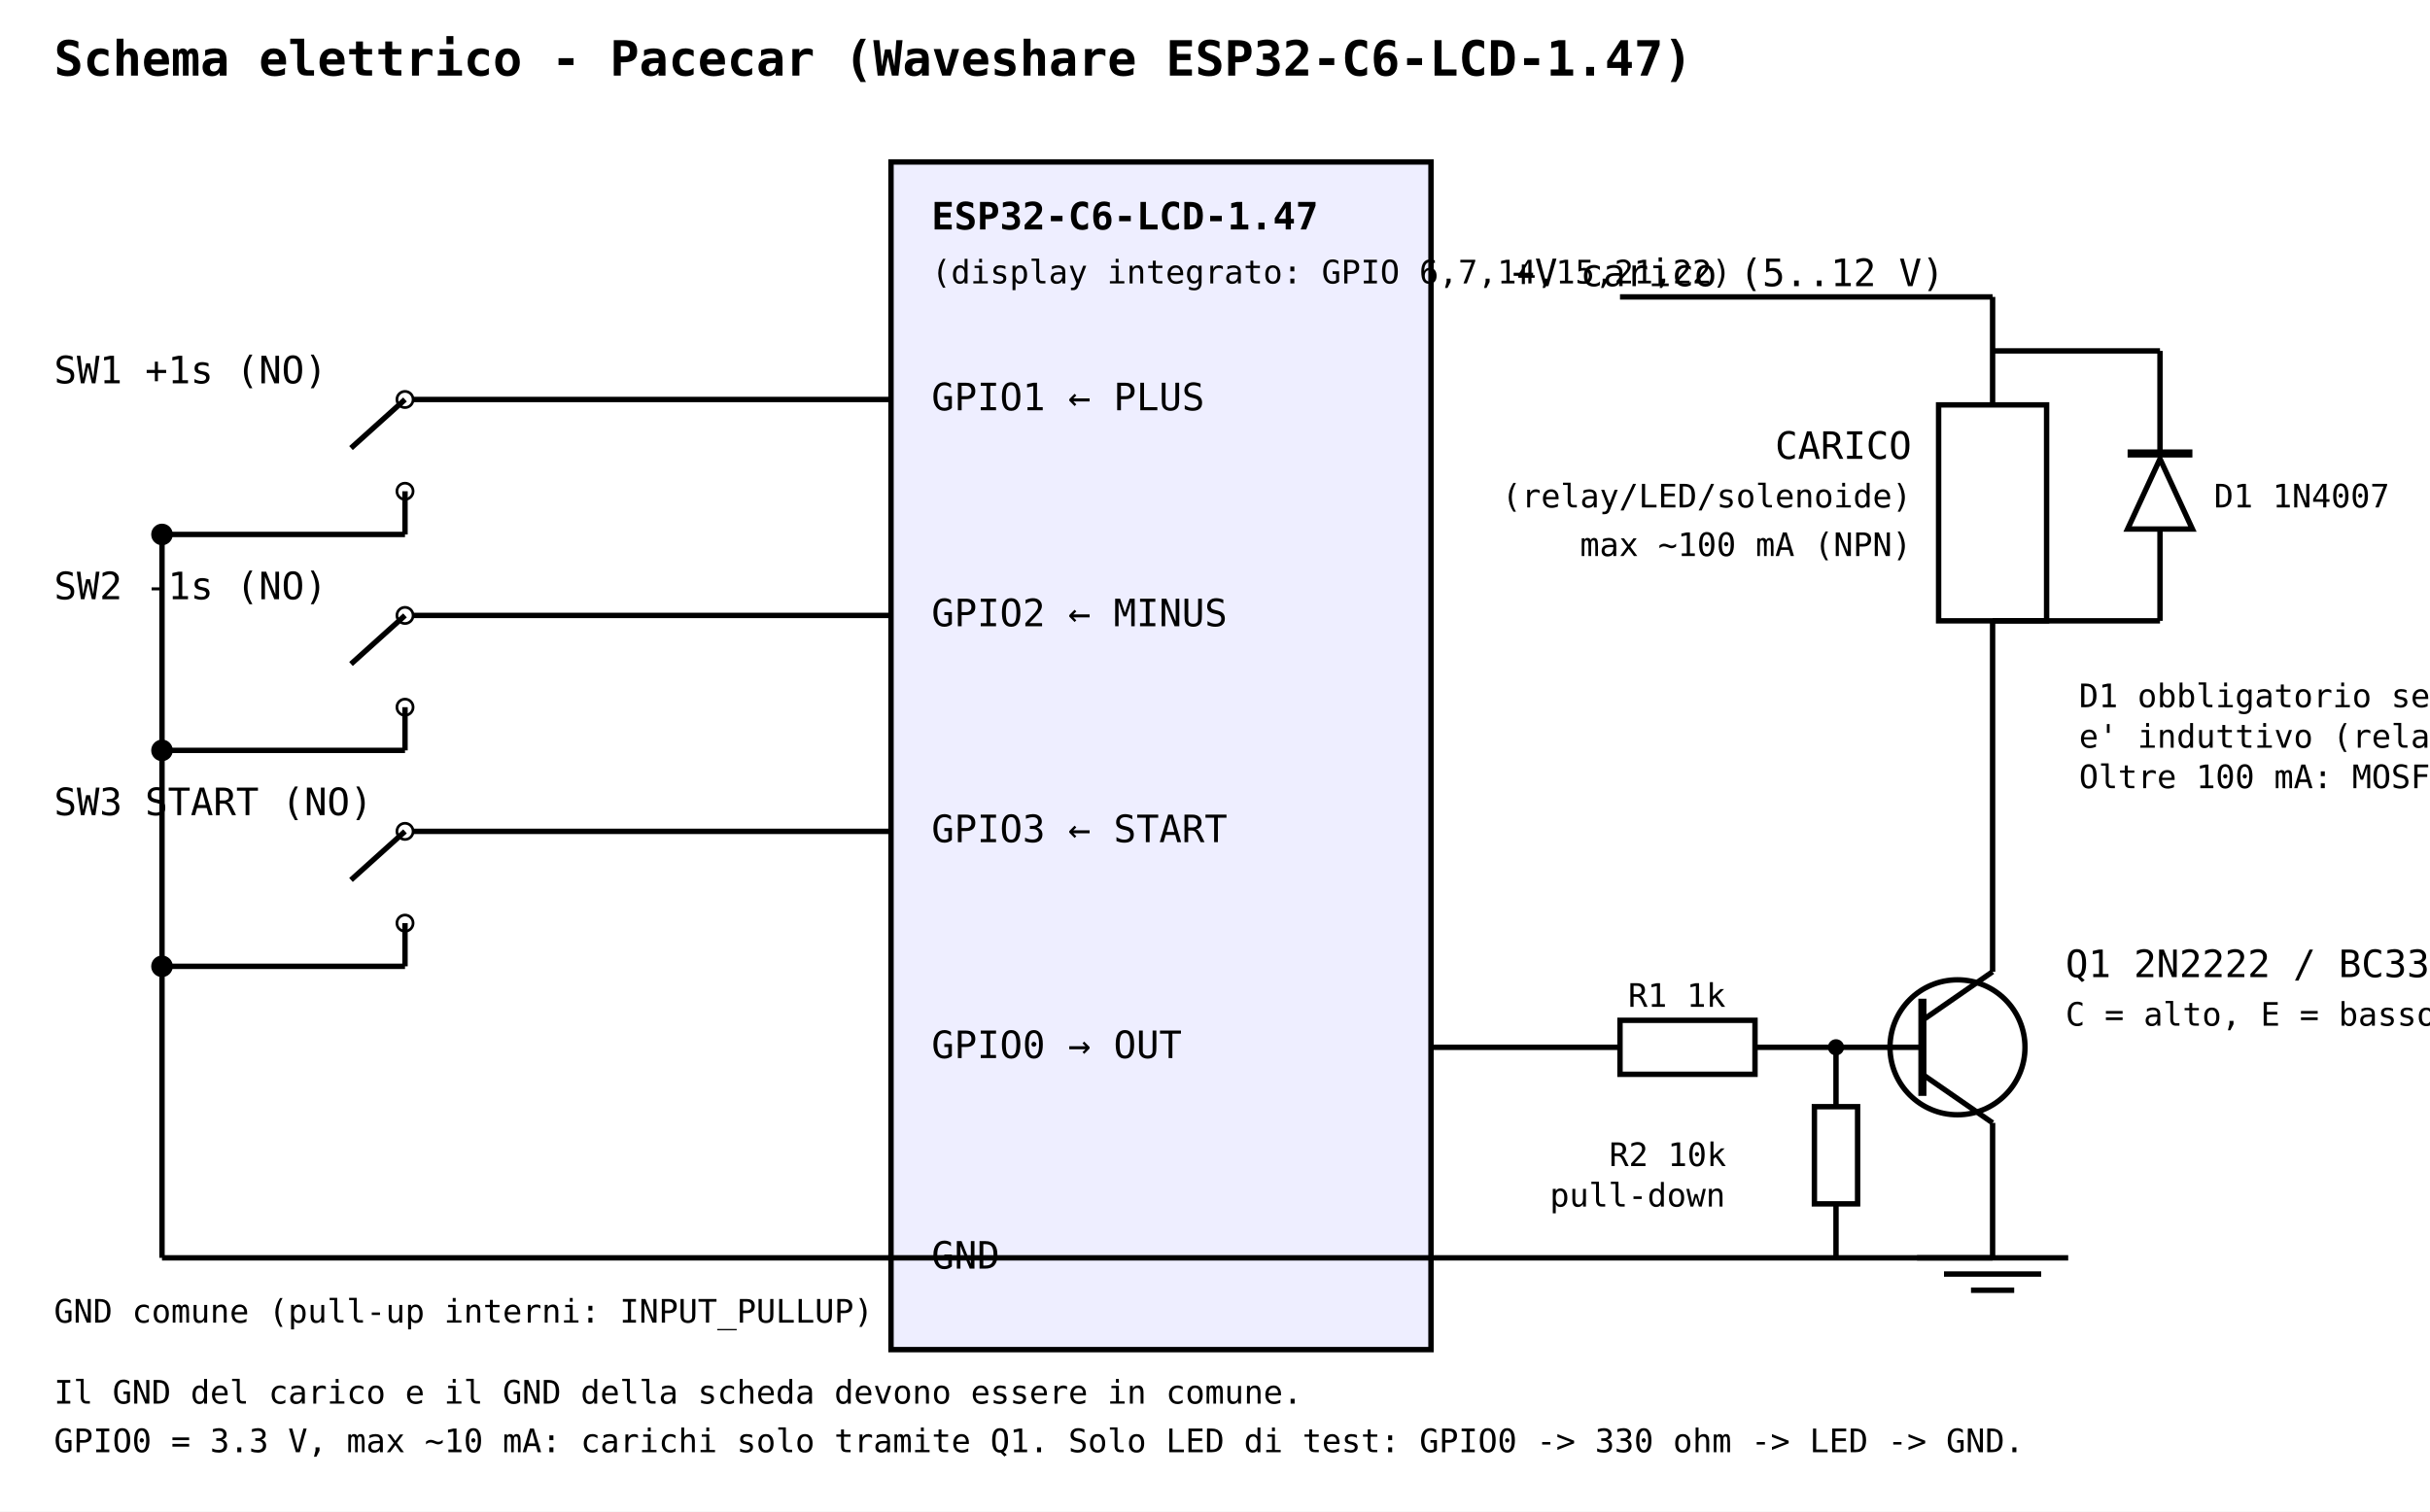
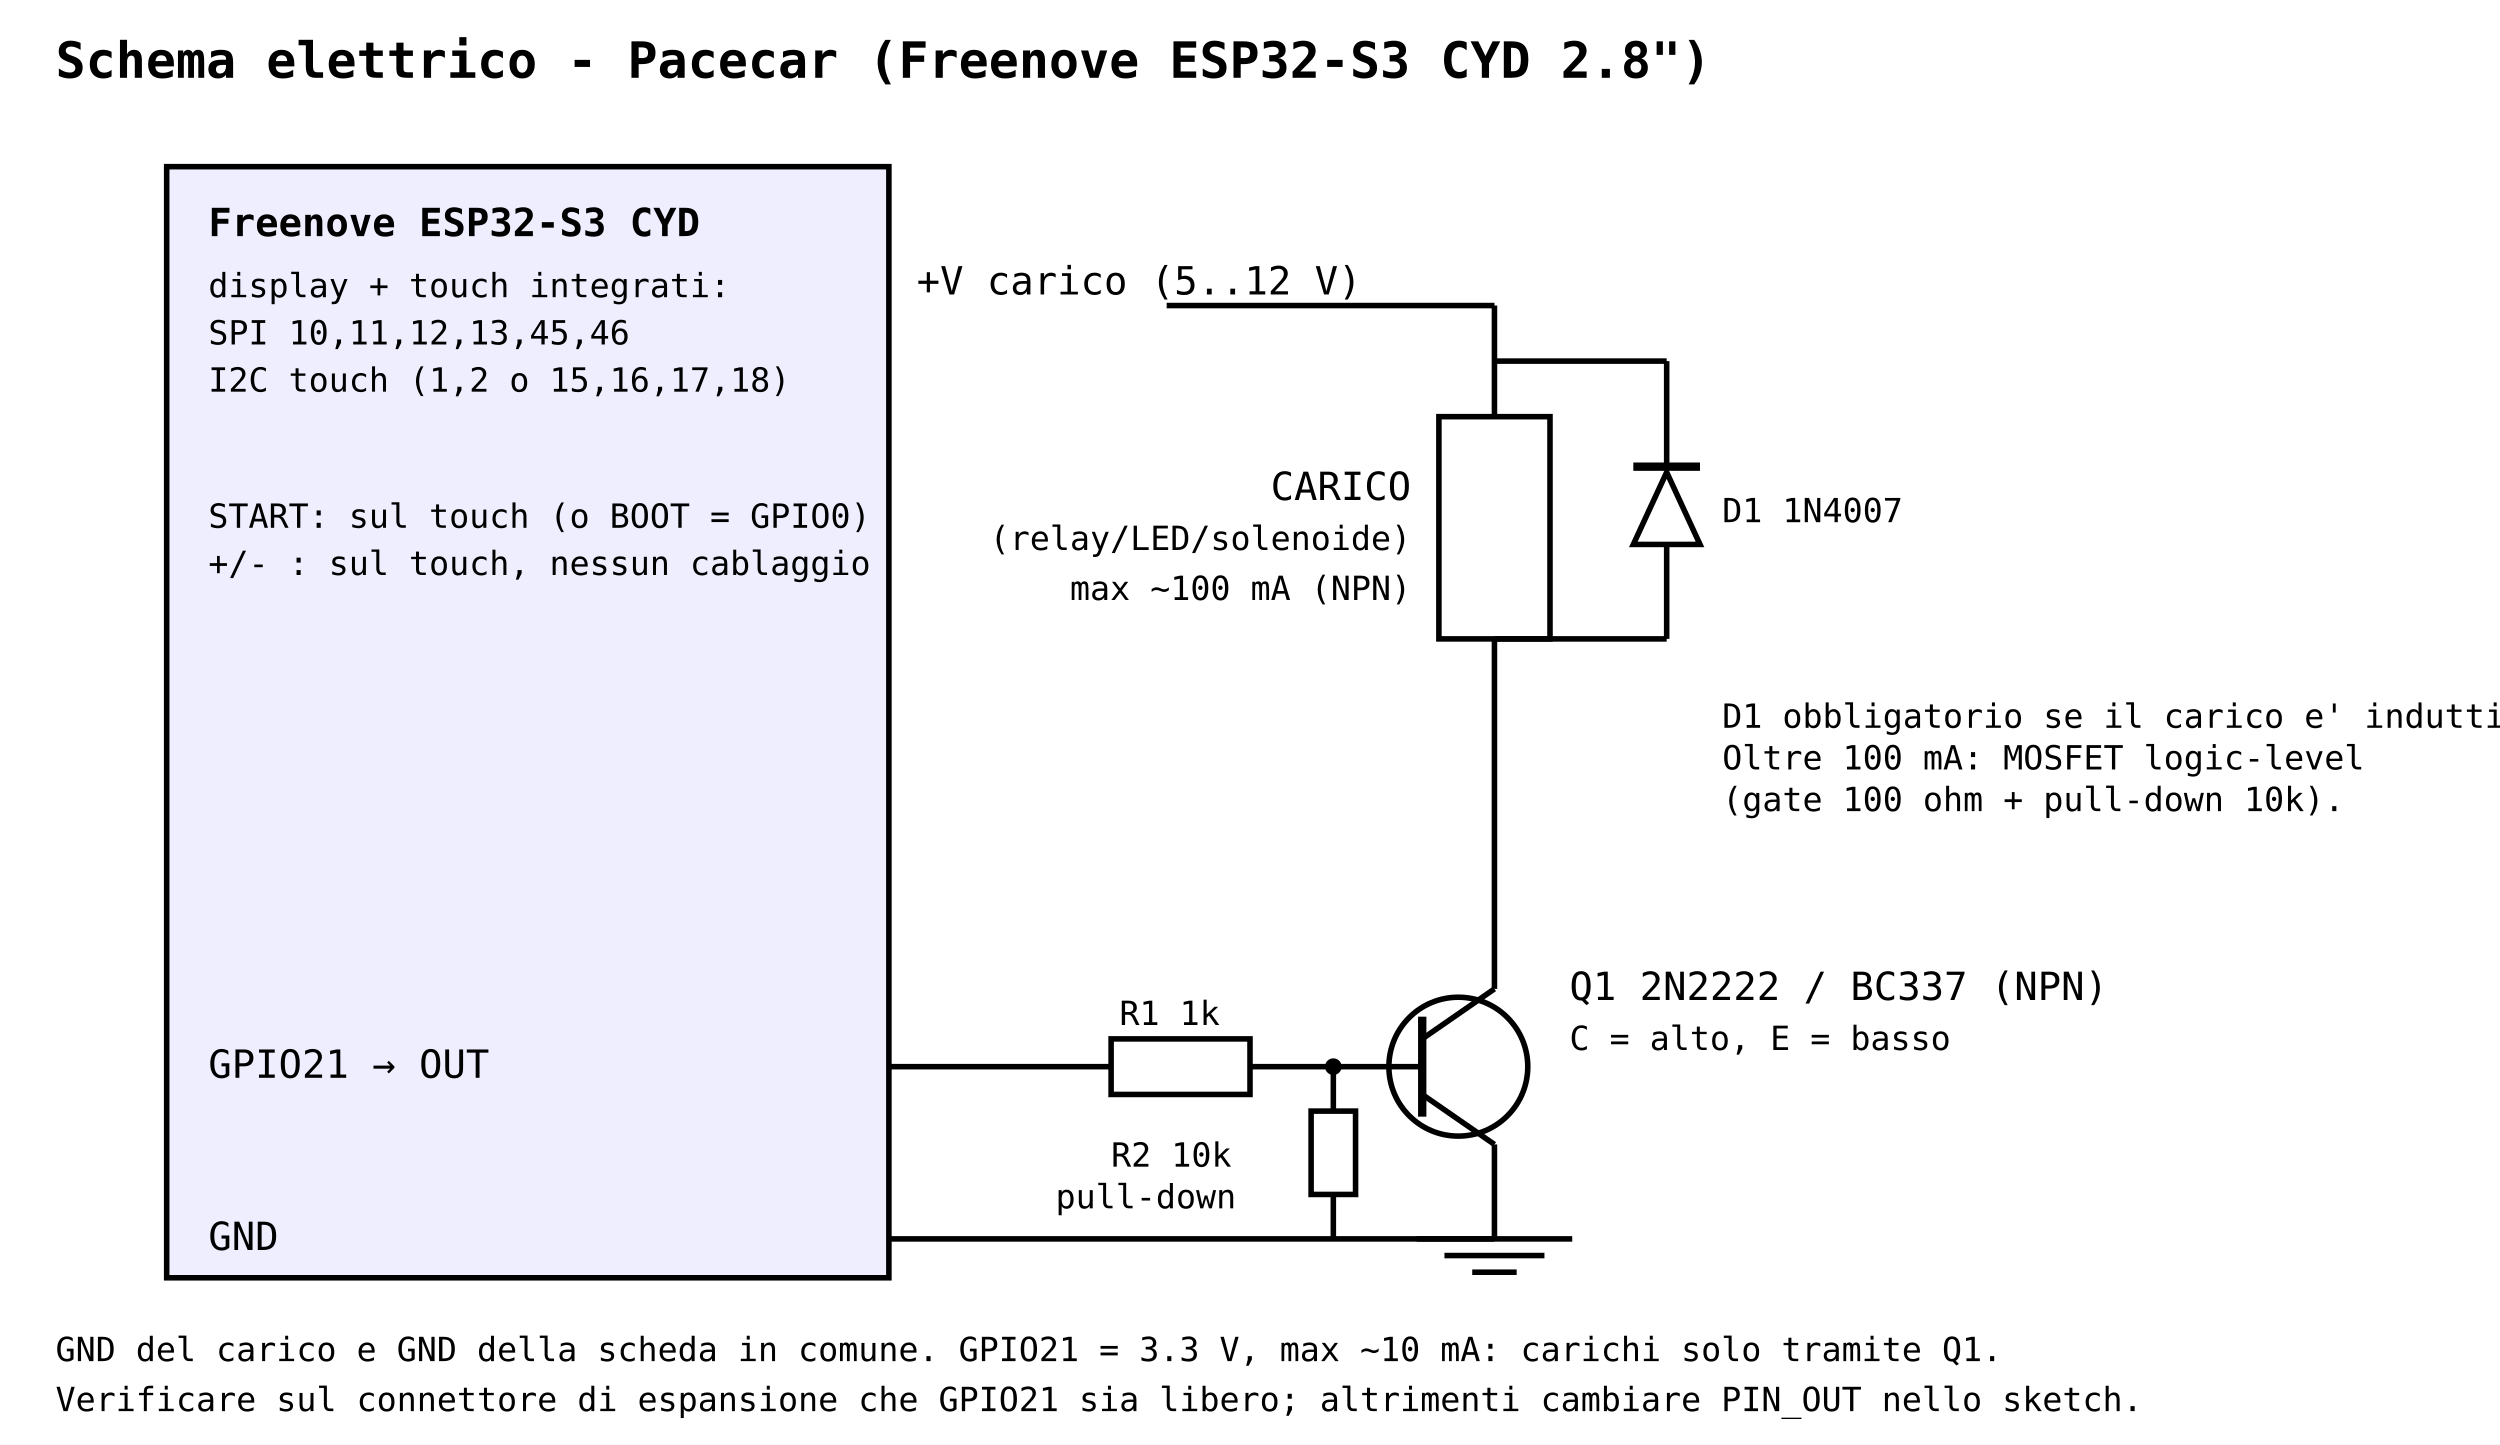
- <svg xmlns="http://www.w3.org/2000/svg" viewBox="0 0 900 560" font-family="monospace" font-size="14">
-   <rect width="900" height="560" fill="#fff" />
-   <text x="20" y="28" font-size="18" font-weight="bold">Schema elettrico - Pacecar (Waveshare ESP32-C6-LCD-1.47)</text>
-   <rect x="330" y="60" width="200" height="440" fill="#eef" stroke="#000" stroke-width="2" />
-   <text x="345" y="85" font-weight="bold">ESP32-C6-LCD-1.47</text>
-   <text x="345" y="105" font-size="12">(display integrato: GPIO 6,7,14,15,21,22)</text>
-   <text x="345" y="152">GPIO1 ← PLUS</text>
-   <text x="345" y="232">GPIO2 ← MINUS</text>
-   <text x="345" y="312">GPIO3 ← START</text>
-   <text x="345" y="392">GPIO0 → OUT</text>
-   <text x="345" y="470">GND</text>
-   <line x1="330" y1="148" x2="150" y2="148" stroke="#000" stroke-width="2" />
-   <circle cx="150" cy="148" r="3" fill="#fff" stroke="#000" />
-   <line x1="150" y1="148" x2="130" y2="166" stroke="#000" stroke-width="2" />
-   <circle cx="150" cy="182" r="3" fill="#fff" stroke="#000" />
-   <line x1="150" y1="182" x2="150" y2="198" stroke="#000" stroke-width="2" />
-   <line x1="150" y1="198" x2="60" y2="198" stroke="#000" stroke-width="2" />
-   <circle cx="60" cy="198" r="4" />
-   <text x="20" y="142">SW1 +1s (NO)</text>
-   <line x1="330" y1="228" x2="150" y2="228" stroke="#000" stroke-width="2" />
-   <circle cx="150" cy="228" r="3" fill="#fff" stroke="#000" />
-   <line x1="150" y1="228" x2="130" y2="246" stroke="#000" stroke-width="2" />
-   <circle cx="150" cy="262" r="3" fill="#fff" stroke="#000" />
-   <line x1="150" y1="262" x2="150" y2="278" stroke="#000" stroke-width="2" />
-   <line x1="150" y1="278" x2="60" y2="278" stroke="#000" stroke-width="2" />
-   <circle cx="60" cy="278" r="4" />
-   <text x="20" y="222">SW2 -1s (NO)</text>
-   <line x1="330" y1="308" x2="150" y2="308" stroke="#000" stroke-width="2" />
-   <circle cx="150" cy="308" r="3" fill="#fff" stroke="#000" />
-   <line x1="150" y1="308" x2="130" y2="326" stroke="#000" stroke-width="2" />
-   <circle cx="150" cy="342" r="3" fill="#fff" stroke="#000" />
-   <line x1="150" y1="342" x2="150" y2="358" stroke="#000" stroke-width="2" />
-   <line x1="150" y1="358" x2="60" y2="358" stroke="#000" stroke-width="2" />
-   <circle cx="60" cy="358" r="4" />
-   <text x="20" y="302">SW3 START (NO)</text>
-   <line x1="60" y1="198" x2="60" y2="278" stroke="#000" stroke-width="2" />
-   <line x1="60" y1="278" x2="60" y2="358" stroke="#000" stroke-width="2" />
-   <line x1="60" y1="358" x2="60" y2="466" stroke="#000" stroke-width="2" />
-   <line x1="60" y1="466" x2="330" y2="466" stroke="#000" stroke-width="2" />
-   <line x1="60" y1="198" x2="60" y2="198" stroke="#000" />
-   <text x="20" y="490" font-size="12">GND comune (pull-up interni: INPUT_PULLUP)</text>
-   <line x1="530" y1="388" x2="600" y2="388" stroke="#000" stroke-width="2" />
-   <rect x="600" y="378" width="50" height="20" fill="#fff" stroke="#000" stroke-width="2" />
-   <text x="603" y="373" font-size="12">R1 1k</text>
-   <line x1="650" y1="388" x2="700" y2="388" stroke="#000" stroke-width="2" />
-   <circle cx="725" cy="388" r="25" fill="#fff" stroke="#000" stroke-width="2" />
-   <line x1="712" y1="370" x2="712" y2="406" stroke="#000" stroke-width="3" />
-   <line x1="700" y1="388" x2="712" y2="388" stroke="#000" stroke-width="2" />
-   <line x1="712" y1="378" x2="738" y2="360" stroke="#000" stroke-width="2" />
-   <line x1="738" y1="360" x2="738" y2="230" stroke="#000" stroke-width="2" />
-   <line x1="712" y1="398" x2="738" y2="416" stroke="#000" stroke-width="2" />
-   <line x1="738" y1="416" x2="738" y2="466" stroke="#000" stroke-width="2" />
-   <line x1="330" y1="466" x2="738" y2="466" stroke="#000" stroke-width="2" />
-   <line x1="710" y1="466" x2="766" y2="466" stroke="#000" stroke-width="2" />
-   <line x1="720" y1="472" x2="756" y2="472" stroke="#000" stroke-width="2" />
-   <line x1="730" y1="478" x2="746" y2="478" stroke="#000" stroke-width="2" />
-   <text x="765" y="362">Q1 2N2222 / BC337 (NPN)</text>
-   <text x="765" y="380" font-size="12">C = alto, E = basso</text>
-   <rect x="718" y="150" width="40" height="80" fill="#fff" stroke="#000" stroke-width="2" />
-   <text x="708" y="170" text-anchor="end">CARICO</text>
-   <text x="708" y="188" font-size="12" text-anchor="end">(relay/LED/solenoide)</text>
-   <text x="708" y="206" font-size="12" text-anchor="end">max ~100 mA (NPN)</text>
-   <line x1="738" y1="150" x2="738" y2="110" stroke="#000" stroke-width="2" />
-   <line x1="738" y1="110" x2="600" y2="110" stroke="#000" stroke-width="2" />
-   <text x="560" y="106">+V carico (5..12 V)</text>
-   <text x="770" y="262" font-size="12">D1 obbligatorio se il carico</text>
-   <text x="770" y="277" font-size="12">e' induttivo (relay, solenoide)</text>
-   <text x="770" y="292" font-size="12">Oltre 100 mA: MOSFET logic-level</text>
-   <text x="20" y="520" font-size="12">Il GND del carico e il GND della scheda devono essere in comune.</text>
-   <text x="20" y="538" font-size="12">GPIO0 = 3.3 V, max ~10 mA: carichi solo tramite Q1. Solo LED di test: GPIO0 -&gt; 330 ohm -&gt; LED -&gt; GND.</text>
-   <line x1="738" y1="130" x2="800" y2="130" stroke="#000" stroke-width="2" />
-   <line x1="800" y1="130" x2="800" y2="168" stroke="#000" stroke-width="2" />
-   <line x1="788" y1="168" x2="812" y2="168" stroke="#000" stroke-width="3" />
-   <polygon points="788,196 812,196 800,170" fill="#fff" stroke="#000" stroke-width="2" />
-   <line x1="800" y1="196" x2="800" y2="230" stroke="#000" stroke-width="2" />
-   <line x1="800" y1="230" x2="738" y2="230" stroke="#000" stroke-width="2" />
-   <text x="820" y="188" font-size="12">D1 1N4007</text>
-   <line x1="680" y1="388" x2="680" y2="410" stroke="#000" stroke-width="2" />
-   <circle cx="680" cy="388" r="3" />
-   <rect x="672" y="410" width="16" height="36" fill="#fff" stroke="#000" stroke-width="2" />
-   <line x1="680" y1="446" x2="680" y2="466" stroke="#000" stroke-width="2" />
-   <text x="596" y="432" font-size="12">R2 10k</text>
-   <text x="574" y="447" font-size="12">pull-down</text>
+ <svg xmlns="http://www.w3.org/2000/svg" viewBox="0 0 900 520" font-family="monospace" font-size="14">
+   <rect width="900" height="520" fill="#fff" />
+   <text x="20" y="28" font-size="18" font-weight="bold">Schema elettrico - Pacecar (Freenove ESP32-S3 CYD 2.8")</text>
+   <rect x="60" y="60" width="260" height="400" fill="#eef" stroke="#000" stroke-width="2" />
+   <text x="75" y="85" font-weight="bold">Freenove ESP32-S3 CYD</text>
+   <text x="75" y="107" font-size="12">display + touch integrati:</text>
+   <text x="75" y="124" font-size="12">SPI 10,11,12,13,45,46</text>
+   <text x="75" y="141" font-size="12">I2C touch (1,2 o 15,16,17,18)</text>
+   <text x="75" y="190" font-size="12">START: sul touch (o BOOT = GPIO0)</text>
+   <text x="75" y="207" font-size="12">+/- : sul touch, nessun cablaggio</text>
+   <text x="75" y="388">GPIO21 → OUT</text>
+   <text x="75" y="450">GND</text>
+   <line x1="320" y1="384" x2="400" y2="384" stroke="#000" stroke-width="2" />
+   <rect x="400" y="374" width="50" height="20" fill="#fff" stroke="#000" stroke-width="2" />
+   <text x="403" y="369" font-size="12">R1 1k</text>
+   <line x1="450" y1="384" x2="500" y2="384" stroke="#000" stroke-width="2" />
+   <circle cx="525" cy="384" r="25" fill="#fff" stroke="#000" stroke-width="2" />
+   <line x1="512" y1="366" x2="512" y2="402" stroke="#000" stroke-width="3" />
+   <line x1="500" y1="384" x2="512" y2="384" stroke="#000" stroke-width="2" />
+   <line x1="512" y1="374" x2="538" y2="356" stroke="#000" stroke-width="2" />
+   <line x1="538" y1="356" x2="538" y2="230" stroke="#000" stroke-width="2" />
+   <line x1="512" y1="394" x2="538" y2="412" stroke="#000" stroke-width="2" />
+   <line x1="538" y1="412" x2="538" y2="446" stroke="#000" stroke-width="2" />
+   <line x1="320" y1="446" x2="538" y2="446" stroke="#000" stroke-width="2" />
+   <line x1="510" y1="446" x2="566" y2="446" stroke="#000" stroke-width="2" />
+   <line x1="520" y1="452" x2="556" y2="452" stroke="#000" stroke-width="2" />
+   <line x1="530" y1="458" x2="546" y2="458" stroke="#000" stroke-width="2" />
+   <text x="565" y="360">Q1 2N2222 / BC337 (NPN)</text>
+   <text x="565" y="378" font-size="12">C = alto, E = basso</text>
+   <line x1="480" y1="384" x2="480" y2="400" stroke="#000" stroke-width="2" />
+   <circle cx="480" cy="384" r="3" />
+   <rect x="472" y="400" width="16" height="30" fill="#fff" stroke="#000" stroke-width="2" />
+   <line x1="480" y1="430" x2="480" y2="446" stroke="#000" stroke-width="2" />
+   <text x="400" y="420" font-size="12">R2 10k</text>
+   <text x="380" y="435" font-size="12">pull-down</text>
+   <line x1="538" y1="110" x2="538" y2="150" stroke="#000" stroke-width="2" />
+   <rect x="518" y="150" width="40" height="80" fill="#fff" stroke="#000" stroke-width="2" />
+   <text x="508" y="180" text-anchor="end">CARICO</text>
+   <text x="508" y="198" font-size="12" text-anchor="end">(relay/LED/solenoide)</text>
+   <text x="508" y="216" font-size="12" text-anchor="end">max ~100 mA (NPN)</text>
+   <line x1="538" y1="110" x2="420" y2="110" stroke="#000" stroke-width="2" />
+   <text x="330" y="106">+V carico (5..12 V)</text>
+   <line x1="538" y1="130" x2="600" y2="130" stroke="#000" stroke-width="2" />
+   <line x1="600" y1="130" x2="600" y2="168" stroke="#000" stroke-width="2" />
+   <line x1="588" y1="168" x2="612" y2="168" stroke="#000" stroke-width="3" />
+   <polygon points="588,196 612,196 600,170" fill="#fff" stroke="#000" stroke-width="2" />
+   <line x1="600" y1="196" x2="600" y2="230" stroke="#000" stroke-width="2" />
+   <line x1="600" y1="230" x2="538" y2="230" stroke="#000" stroke-width="2" />
+   <text x="620" y="188" font-size="12">D1 1N4007</text>
+   <text x="620" y="262" font-size="12">D1 obbligatorio se il carico e' induttivo.</text>
+   <text x="620" y="277" font-size="12">Oltre 100 mA: MOSFET logic-level</text>
+   <text x="620" y="292" font-size="12">(gate 100 ohm + pull-down 10k).</text>
+   <text x="20" y="490" font-size="12">GND del carico e GND della scheda in comune. GPIO21 = 3.3 V, max ~10 mA: carichi solo tramite Q1.</text>
+   <text x="20" y="508" font-size="12">Verificare sul connettore di espansione che GPIO21 sia libero; altrimenti cambiare PIN_OUT nello sketch.</text>
</svg>
